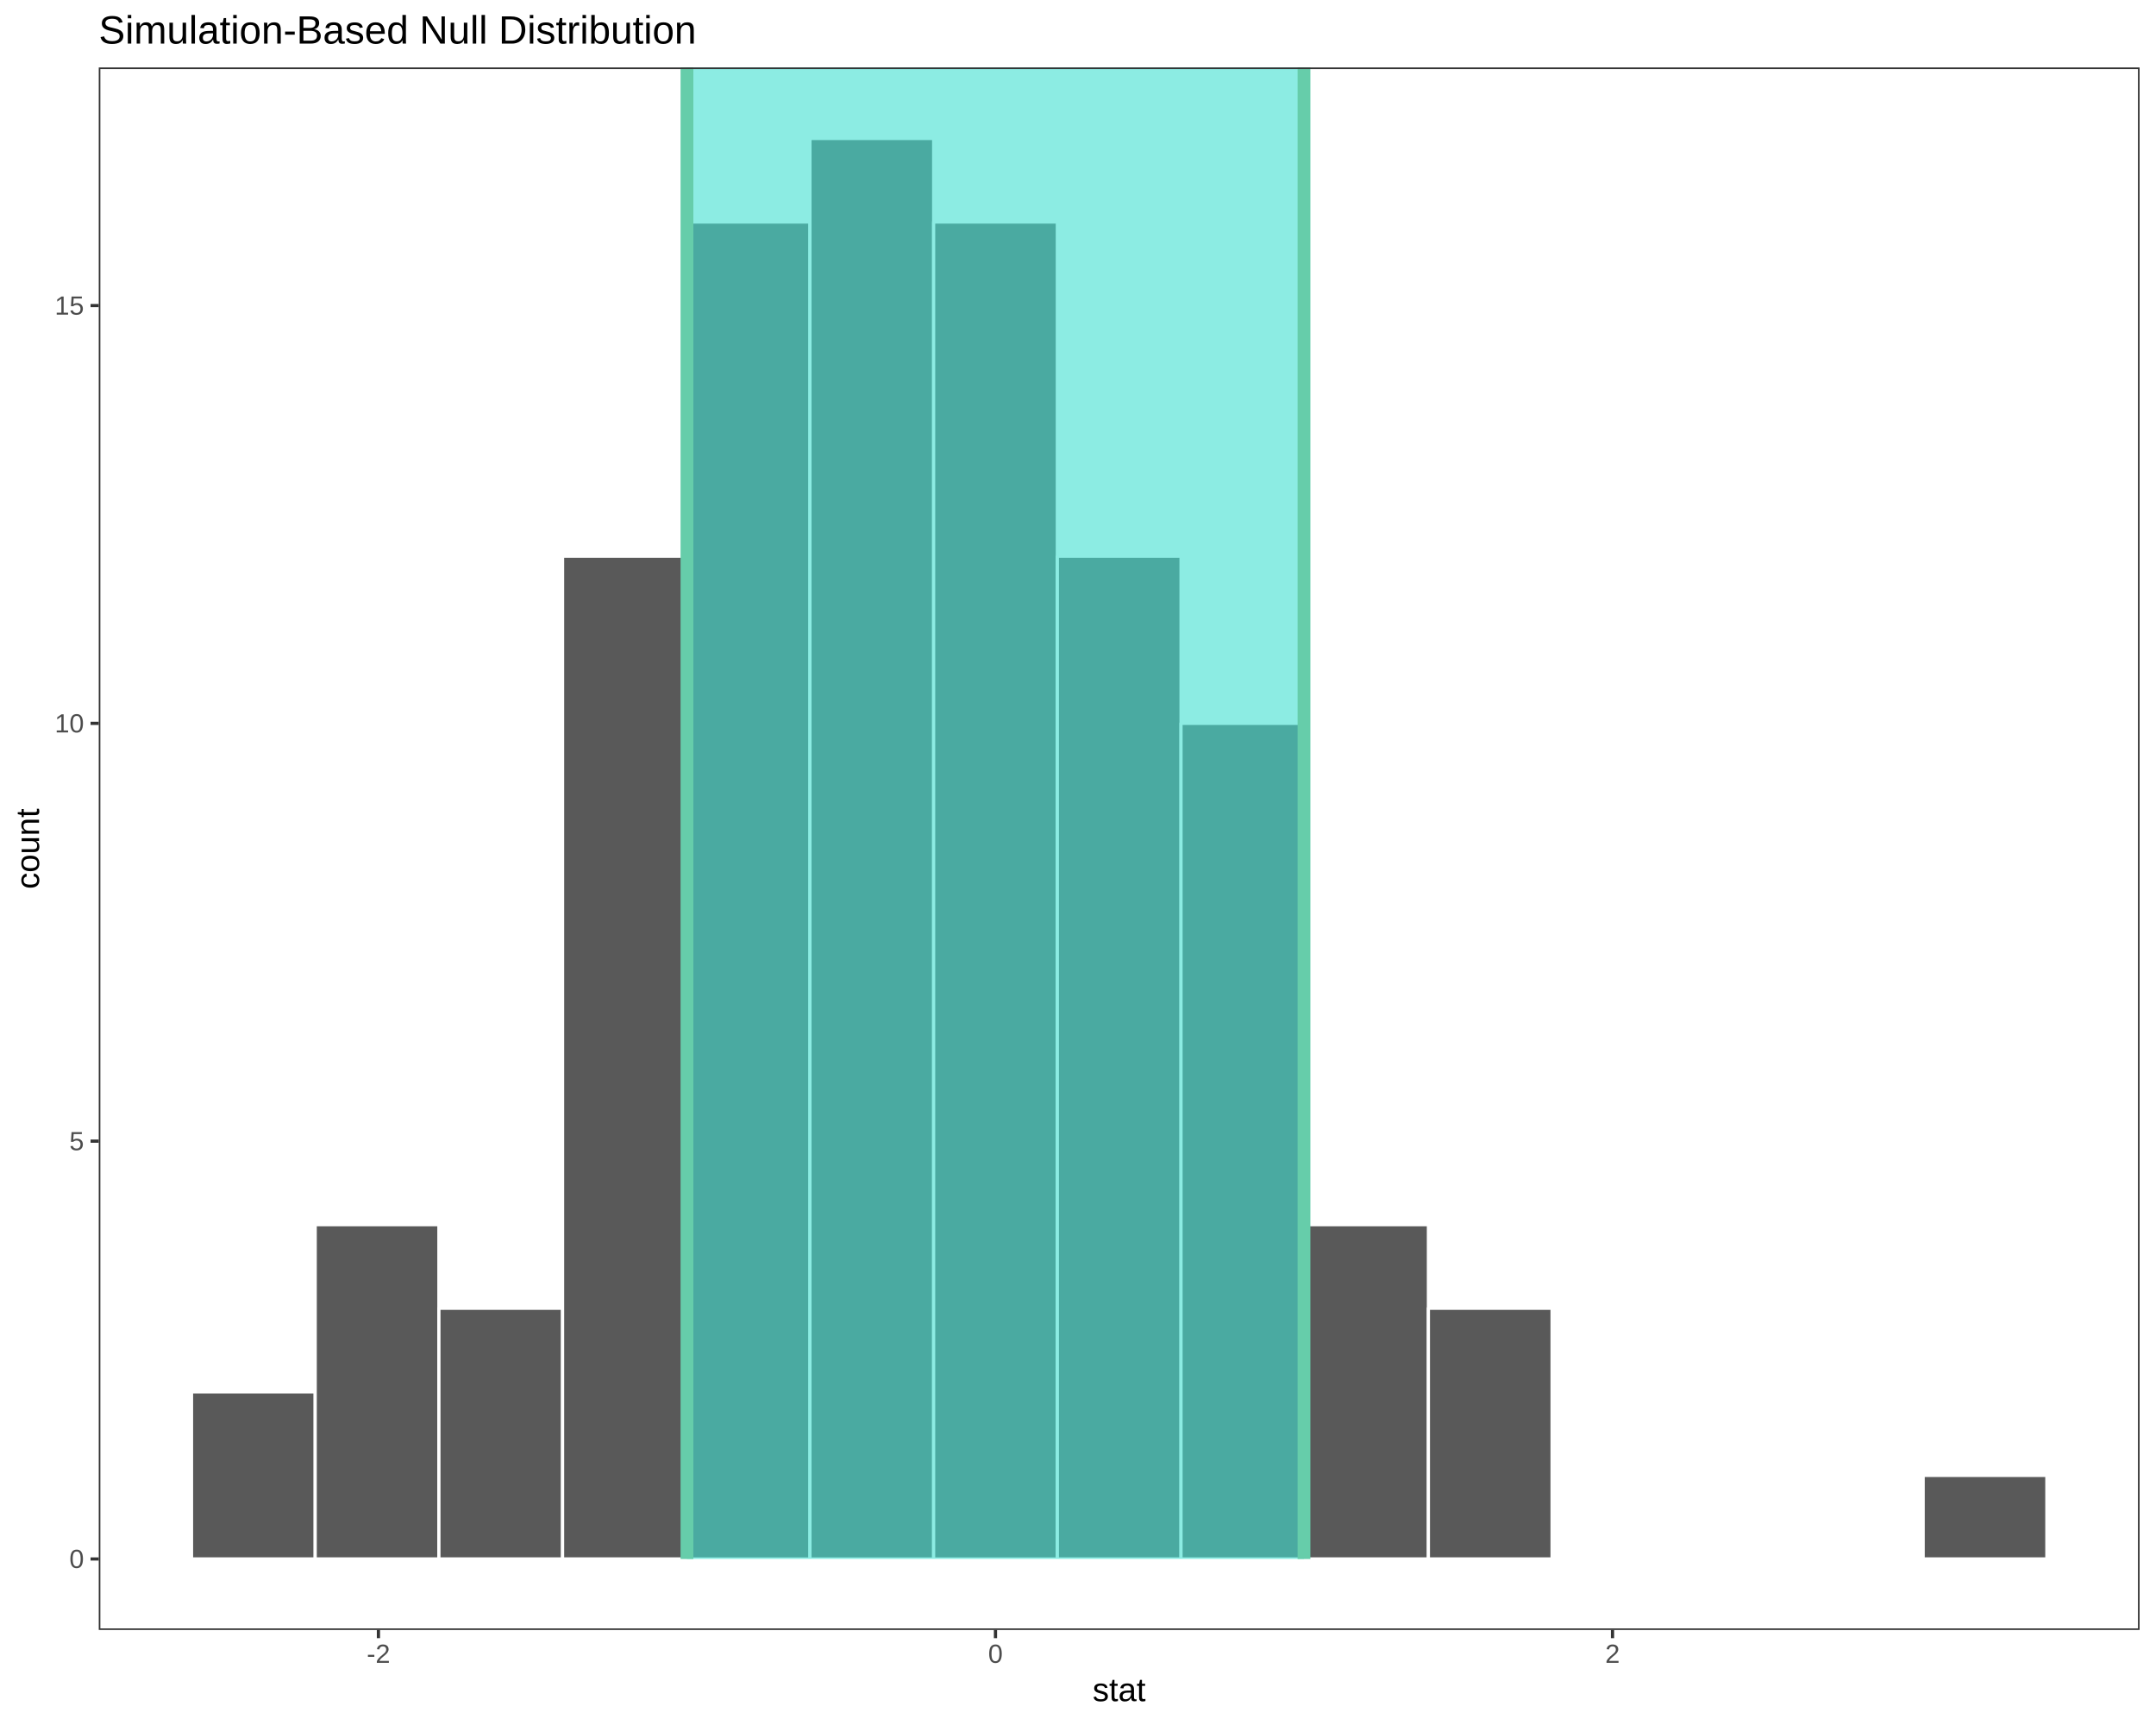
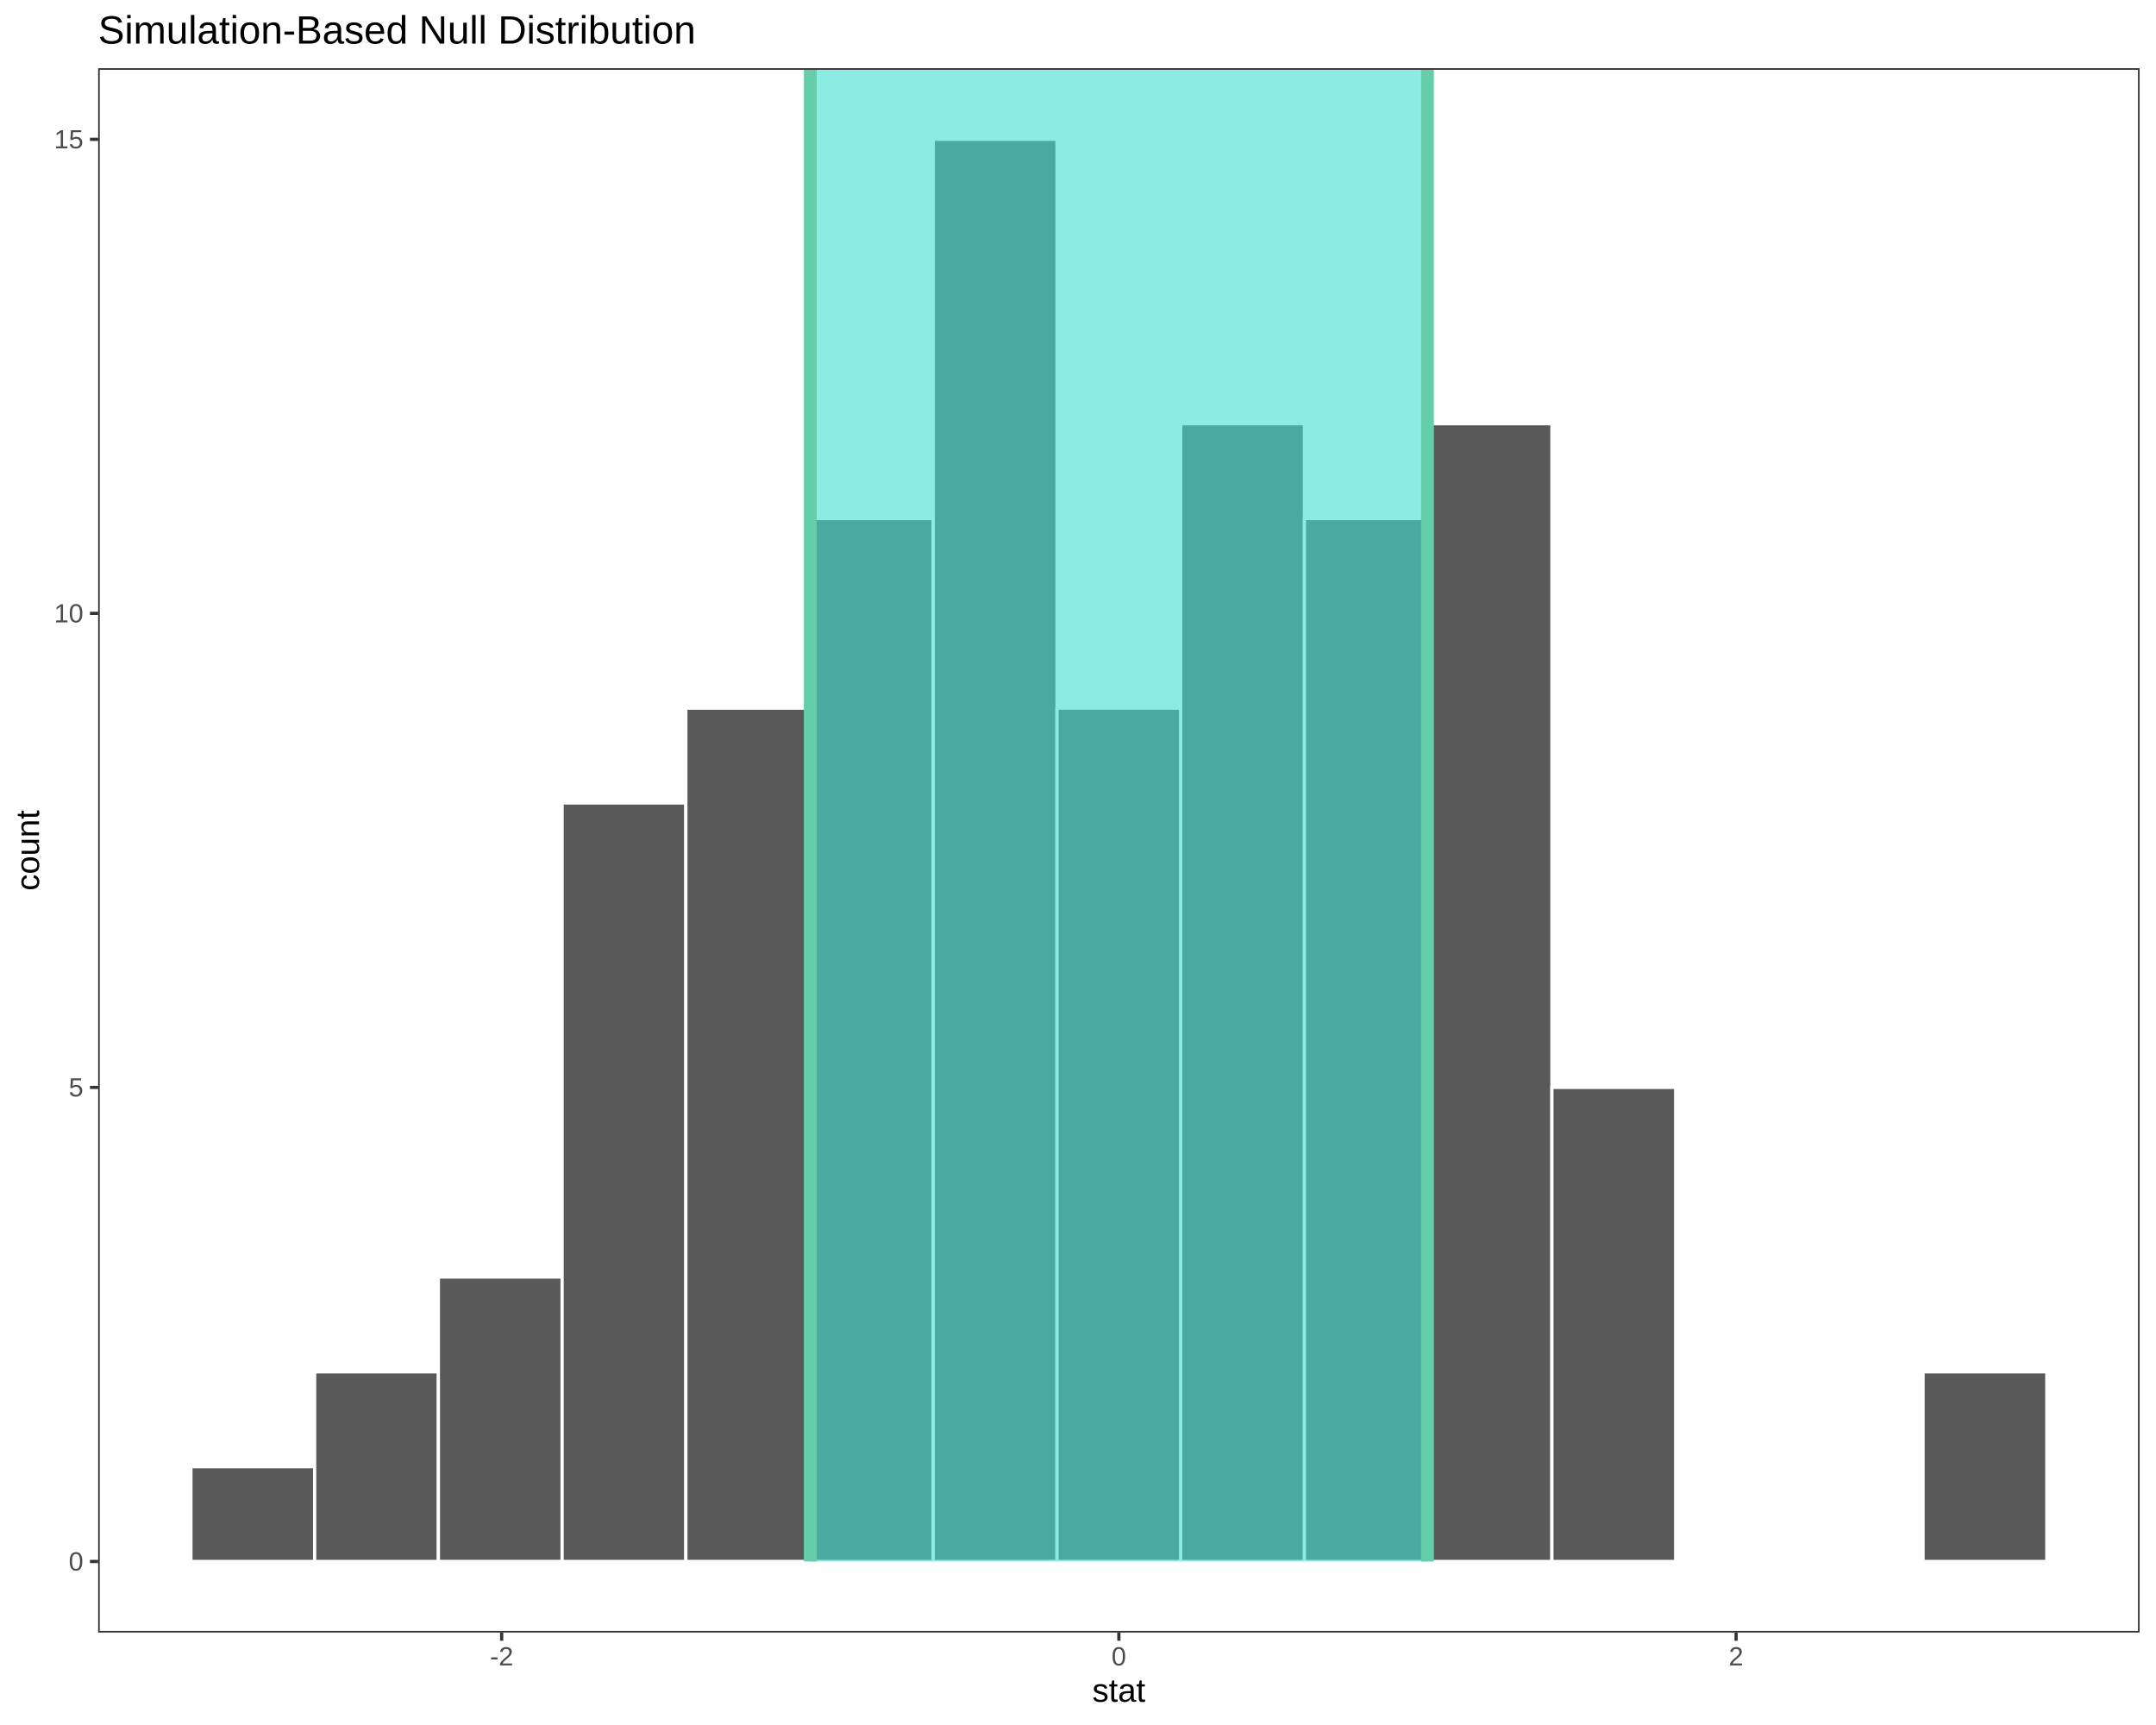
<svg xmlns="http://www.w3.org/2000/svg" viewBox="0 0 720.00 576.00">
  <defs>
    <style type="text/css">
    line, polyline, polygon, path, rect, circle {
      fill: none;
      stroke: #000000;
      stroke-linecap: round;
      stroke-linejoin: round;
      stroke-miterlimit: 10.00;
    }
  </style>
  </defs>
  <rect width="100%" height="100%" style="stroke: none; fill: #FFFFFF;" />
  <rect x="0.00" y="0.00" width="720.00" height="576.00" style="stroke-width: 1.07; stroke: #FFFFFF; fill: #FFFFFF;" />
  <defs>
-     <clipPath id="cpMzIuOTh8NzE0LjUyfDU0NC4yN3wyMi41Mg==">
-       <rect x="32.98" y="22.52" width="681.54" height="521.75" />
+     <clipPath id="cpMzIuNzh8NzE0LjUyfDU0NS4xM3wyMi43Nw==">
+       <rect x="32.78" y="22.77" width="681.74" height="522.36" />
    </clipPath>
  </defs>
-   <rect x="32.98" y="22.52" width="681.54" height="521.75" style="stroke-width: 1.07; stroke: none; fill: #FFFFFF;" clip-path="url(#cpMzIuOTh8NzE0LjUyfDU0NC4yN3wyMi41Mg==)" />
-   <rect x="63.96" y="464.75" width="41.31" height="55.80" style="stroke-width: 1.07; stroke: #FFFFFF; stroke-linecap: butt; fill: #595959;" clip-path="url(#cpMzIuOTh8NzE0LjUyfDU0NC4yN3wyMi41Mg==)" />
-   <rect x="105.26" y="408.95" width="41.31" height="111.60" style="stroke-width: 1.07; stroke: #FFFFFF; stroke-linecap: butt; fill: #595959;" clip-path="url(#cpMzIuOTh8NzE0LjUyfDU0NC4yN3wyMi41Mg==)" />
-   <rect x="146.57" y="436.85" width="41.31" height="83.70" style="stroke-width: 1.07; stroke: #FFFFFF; stroke-linecap: butt; fill: #595959;" clip-path="url(#cpMzIuOTh8NzE0LjUyfDU0NC4yN3wyMi41Mg==)" />
-   <rect x="187.87" y="185.74" width="41.31" height="334.81" style="stroke-width: 1.07; stroke: #FFFFFF; stroke-linecap: butt; fill: #595959;" clip-path="url(#cpMzIuOTh8NzE0LjUyfDU0NC4yN3wyMi41Mg==)" />
-   <rect x="229.18" y="74.14" width="41.31" height="446.42" style="stroke-width: 1.07; stroke: #FFFFFF; stroke-linecap: butt; fill: #595959;" clip-path="url(#cpMzIuOTh8NzE0LjUyfDU0NC4yN3wyMi41Mg==)" />
-   <rect x="270.49" y="46.24" width="41.31" height="474.32" style="stroke-width: 1.07; stroke: #FFFFFF; stroke-linecap: butt; fill: #595959;" clip-path="url(#cpMzIuOTh8NzE0LjUyfDU0NC4yN3wyMi41Mg==)" />
-   <rect x="311.79" y="74.14" width="41.31" height="446.42" style="stroke-width: 1.07; stroke: #FFFFFF; stroke-linecap: butt; fill: #595959;" clip-path="url(#cpMzIuOTh8NzE0LjUyfDU0NC4yN3wyMi41Mg==)" />
-   <rect x="353.10" y="185.74" width="41.31" height="334.81" style="stroke-width: 1.07; stroke: #FFFFFF; stroke-linecap: butt; fill: #595959;" clip-path="url(#cpMzIuOTh8NzE0LjUyfDU0NC4yN3wyMi41Mg==)" />
-   <rect x="394.40" y="241.54" width="41.31" height="279.01" style="stroke-width: 1.07; stroke: #FFFFFF; stroke-linecap: butt; fill: #595959;" clip-path="url(#cpMzIuOTh8NzE0LjUyfDU0NC4yN3wyMi41Mg==)" />
-   <rect x="435.71" y="408.95" width="41.31" height="111.60" style="stroke-width: 1.07; stroke: #FFFFFF; stroke-linecap: butt; fill: #595959;" clip-path="url(#cpMzIuOTh8NzE0LjUyfDU0NC4yN3wyMi41Mg==)" />
-   <rect x="477.01" y="436.85" width="41.31" height="83.70" style="stroke-width: 1.07; stroke: #FFFFFF; stroke-linecap: butt; fill: #595959;" clip-path="url(#cpMzIuOTh8NzE0LjUyfDU0NC4yN3wyMi41Mg==)" />
-   <rect x="518.32" y="520.56" width="41.31" height="0.00" style="stroke-width: 1.07; stroke: #FFFFFF; stroke-linecap: butt; fill: #595959;" clip-path="url(#cpMzIuOTh8NzE0LjUyfDU0NC4yN3wyMi41Mg==)" />
-   <rect x="559.62" y="520.56" width="41.31" height="0.00" style="stroke-width: 1.07; stroke: #FFFFFF; stroke-linecap: butt; fill: #595959;" clip-path="url(#cpMzIuOTh8NzE0LjUyfDU0NC4yN3wyMi41Mg==)" />
-   <rect x="600.93" y="520.56" width="41.31" height="0.00" style="stroke-width: 1.07; stroke: #FFFFFF; stroke-linecap: butt; fill: #595959;" clip-path="url(#cpMzIuOTh8NzE0LjUyfDU0NC4yN3wyMi41Mg==)" />
-   <rect x="642.24" y="492.65" width="41.31" height="27.90" style="stroke-width: 1.07; stroke: #FFFFFF; stroke-linecap: butt; fill: #595959;" clip-path="url(#cpMzIuOTh8NzE0LjUyfDU0NC4yN3wyMi41Mg==)" />
-   <rect x="229.41" y="22.52" width="206.06" height="498.03" style="stroke-width: 1.07; stroke: none; stroke-linecap: butt; fill: #40E0D0; fill-opacity: 0.60;" clip-path="url(#cpMzIuOTh8NzE0LjUyfDU0NC4yN3wyMi41Mg==)" />
-   <line x1="229.41" y1="520.56" x2="229.41" y2="22.52" style="stroke-width: 4.27; stroke: #66CDAA; stroke-linecap: butt;" clip-path="url(#cpMzIuOTh8NzE0LjUyfDU0NC4yN3wyMi41Mg==)" />
-   <line x1="435.47" y1="520.56" x2="435.47" y2="22.52" style="stroke-width: 4.27; stroke: #66CDAA; stroke-linecap: butt;" clip-path="url(#cpMzIuOTh8NzE0LjUyfDU0NC4yN3wyMi41Mg==)" />
-   <rect x="32.98" y="22.52" width="681.54" height="521.75" style="stroke-width: 1.07; stroke: #333333;" clip-path="url(#cpMzIuOTh8NzE0LjUyfDU0NC4yN3wyMi41Mg==)" />
+   <rect x="32.78" y="22.77" width="681.74" height="522.36" style="stroke-width: 1.07; stroke: none; fill: #FFFFFF;" clip-path="url(#cpMzIuNzh8NzE0LjUyfDU0NS4xM3wyMi43Nw==)" />
+   <rect x="63.76" y="489.73" width="41.32" height="31.66" style="stroke-width: 1.07; stroke: #FFFFFF; stroke-linecap: square; stroke-linejoin: miter; fill: #595959;" clip-path="url(#cpMzIuNzh8NzE0LjUyfDU0NS4xM3wyMi43Nw==)" />
+   <rect x="105.08" y="458.07" width="41.32" height="63.32" style="stroke-width: 1.07; stroke: #FFFFFF; stroke-linecap: square; stroke-linejoin: miter; fill: #595959;" clip-path="url(#cpMzIuNzh8NzE0LjUyfDU0NS4xM3wyMi43Nw==)" />
+   <rect x="146.40" y="426.41" width="41.32" height="94.97" style="stroke-width: 1.07; stroke: #FFFFFF; stroke-linecap: square; stroke-linejoin: miter; fill: #595959;" clip-path="url(#cpMzIuNzh8NzE0LjUyfDU0NS4xM3wyMi43Nw==)" />
+   <rect x="187.72" y="268.12" width="41.32" height="253.27" style="stroke-width: 1.07; stroke: #FFFFFF; stroke-linecap: square; stroke-linejoin: miter; fill: #595959;" clip-path="url(#cpMzIuNzh8NzE0LjUyfDU0NS4xM3wyMi43Nw==)" />
+   <rect x="229.04" y="236.46" width="41.32" height="284.92" style="stroke-width: 1.07; stroke: #FFFFFF; stroke-linecap: square; stroke-linejoin: miter; fill: #595959;" clip-path="url(#cpMzIuNzh8NzE0LjUyfDU0NS4xM3wyMi43Nw==)" />
+   <rect x="270.35" y="173.15" width="41.32" height="348.24" style="stroke-width: 1.07; stroke: #FFFFFF; stroke-linecap: square; stroke-linejoin: miter; fill: #595959;" clip-path="url(#cpMzIuNzh8NzE0LjUyfDU0NS4xM3wyMi43Nw==)" />
+   <rect x="311.67" y="46.52" width="41.32" height="474.87" style="stroke-width: 1.07; stroke: #FFFFFF; stroke-linecap: square; stroke-linejoin: miter; fill: #595959;" clip-path="url(#cpMzIuNzh8NzE0LjUyfDU0NS4xM3wyMi43Nw==)" />
+   <rect x="352.99" y="236.46" width="41.32" height="284.92" style="stroke-width: 1.07; stroke: #FFFFFF; stroke-linecap: square; stroke-linejoin: miter; fill: #595959;" clip-path="url(#cpMzIuNzh8NzE0LjUyfDU0NS4xM3wyMi43Nw==)" />
+   <rect x="394.31" y="141.49" width="41.32" height="379.90" style="stroke-width: 1.07; stroke: #FFFFFF; stroke-linecap: square; stroke-linejoin: miter; fill: #595959;" clip-path="url(#cpMzIuNzh8NzE0LjUyfDU0NS4xM3wyMi43Nw==)" />
+   <rect x="435.62" y="173.15" width="41.32" height="348.24" style="stroke-width: 1.07; stroke: #FFFFFF; stroke-linecap: square; stroke-linejoin: miter; fill: #595959;" clip-path="url(#cpMzIuNzh8NzE0LjUyfDU0NS4xM3wyMi43Nw==)" />
+   <rect x="476.94" y="141.49" width="41.32" height="379.90" style="stroke-width: 1.07; stroke: #FFFFFF; stroke-linecap: square; stroke-linejoin: miter; fill: #595959;" clip-path="url(#cpMzIuNzh8NzE0LjUyfDU0NS4xM3wyMi43Nw==)" />
+   <rect x="518.26" y="363.10" width="41.32" height="158.29" style="stroke-width: 1.07; stroke: #FFFFFF; stroke-linecap: square; stroke-linejoin: miter; fill: #595959;" clip-path="url(#cpMzIuNzh8NzE0LjUyfDU0NS4xM3wyMi43Nw==)" />
+   <rect x="559.58" y="521.39" width="41.32" height="0.00" style="stroke-width: 1.07; stroke: #FFFFFF; stroke-linecap: square; stroke-linejoin: miter; fill: #595959;" clip-path="url(#cpMzIuNzh8NzE0LjUyfDU0NS4xM3wyMi43Nw==)" />
+   <rect x="600.90" y="521.39" width="41.32" height="0.00" style="stroke-width: 1.07; stroke: #FFFFFF; stroke-linecap: square; stroke-linejoin: miter; fill: #595959;" clip-path="url(#cpMzIuNzh8NzE0LjUyfDU0NS4xM3wyMi43Nw==)" />
+   <rect x="642.21" y="458.07" width="41.32" height="63.32" style="stroke-width: 1.07; stroke: #FFFFFF; stroke-linecap: square; stroke-linejoin: miter; fill: #595959;" clip-path="url(#cpMzIuNzh8NzE0LjUyfDU0NS4xM3wyMi43Nw==)" />
+   <rect x="270.59" y="22.77" width="206.12" height="498.62" style="stroke-width: 1.07; stroke: none; stroke-linecap: square; stroke-linejoin: miter; fill: #40E0D0; fill-opacity: 0.60;" clip-path="url(#cpMzIuNzh8NzE0LjUyfDU0NS4xM3wyMi43Nw==)" />
+   <line x1="270.59" y1="521.39" x2="270.59" y2="22.77" style="stroke-width: 4.27; stroke: #66CDAA; stroke-linecap: butt;" clip-path="url(#cpMzIuNzh8NzE0LjUyfDU0NS4xM3wyMi43Nw==)" />
+   <line x1="476.71" y1="521.39" x2="476.71" y2="22.77" style="stroke-width: 4.27; stroke: #66CDAA; stroke-linecap: butt;" clip-path="url(#cpMzIuNzh8NzE0LjUyfDU0NS4xM3wyMi43Nw==)" />
+   <rect x="32.78" y="22.77" width="681.74" height="522.36" style="stroke-width: 1.07; stroke: #333333;" clip-path="url(#cpMzIuNzh8NzE0LjUyfDU0NS4xM3wyMi43Nw==)" />
  <defs>
    <clipPath id="cpMC4wMHw3MjAuMDB8NTc2LjAwfDAuMDA=">
      <rect x="0.00" y="0.00" width="720.00" height="576.00" />
    </clipPath>
  </defs>
  <g clip-path="url(#cpMC4wMHw3MjAuMDB8NTc2LjAwfDAuMDA=)">
-     <text x="23.16" y="523.58" style="font-size: 8.80px; fill: #4D4D4D; font-family: Liberation Sans;" textLength="4.89px" lengthAdjust="spacingAndGlyphs">0</text>
+     <text x="22.95" y="524.41" style="font-size: 8.80px; fill: #4D4D4D; font-family: Liberation Sans;" textLength="4.89px" lengthAdjust="spacingAndGlyphs">0</text>
  </g>
  <g clip-path="url(#cpMC4wMHw3MjAuMDB8NTc2LjAwfDAuMDA=)">
-     <text x="23.16" y="384.07" style="font-size: 8.80px; fill: #4D4D4D; font-family: Liberation Sans;" textLength="4.89px" lengthAdjust="spacingAndGlyphs">5</text>
+     <text x="22.95" y="366.12" style="font-size: 8.80px; fill: #4D4D4D; font-family: Liberation Sans;" textLength="4.89px" lengthAdjust="spacingAndGlyphs">5</text>
  </g>
  <g clip-path="url(#cpMC4wMHw3MjAuMDB8NTc2LjAwfDAuMDA=)">
-     <text x="18.27" y="244.57" style="font-size: 8.80px; fill: #4D4D4D; font-family: Liberation Sans;" textLength="9.78px" lengthAdjust="spacingAndGlyphs">10</text>
+     <text x="18.06" y="207.83" style="font-size: 8.80px; fill: #4D4D4D; font-family: Liberation Sans;" textLength="9.78px" lengthAdjust="spacingAndGlyphs">10</text>
  </g>
  <g clip-path="url(#cpMC4wMHw3MjAuMDB8NTc2LjAwfDAuMDA=)">
-     <text x="18.27" y="105.06" style="font-size: 8.80px; fill: #4D4D4D; font-family: Liberation Sans;" textLength="9.78px" lengthAdjust="spacingAndGlyphs">15</text>
+     <text x="18.06" y="49.54" style="font-size: 8.80px; fill: #4D4D4D; font-family: Liberation Sans;" textLength="9.78px" lengthAdjust="spacingAndGlyphs">15</text>
  </g>
-   <polyline points="30.24,520.56 32.98,520.56 " style="stroke-width: 1.07; stroke: #333333; stroke-linecap: butt;" clip-path="url(#cpMC4wMHw3MjAuMDB8NTc2LjAwfDAuMDA=)" />
-   <polyline points="30.24,381.05 32.98,381.05 " style="stroke-width: 1.07; stroke: #333333; stroke-linecap: butt;" clip-path="url(#cpMC4wMHw3MjAuMDB8NTc2LjAwfDAuMDA=)" />
-   <polyline points="30.24,241.54 32.98,241.54 " style="stroke-width: 1.07; stroke: #333333; stroke-linecap: butt;" clip-path="url(#cpMC4wMHw3MjAuMDB8NTc2LjAwfDAuMDA=)" />
-   <polyline points="30.24,102.04 32.98,102.04 " style="stroke-width: 1.07; stroke: #333333; stroke-linecap: butt;" clip-path="url(#cpMC4wMHw3MjAuMDB8NTc2LjAwfDAuMDA=)" />
-   <polyline points="126.38,547.01 126.38,544.27 " style="stroke-width: 1.07; stroke: #333333; stroke-linecap: butt;" clip-path="url(#cpMC4wMHw3MjAuMDB8NTc2LjAwfDAuMDA=)" />
-   <polyline points="332.44,547.01 332.44,544.27 " style="stroke-width: 1.07; stroke: #333333; stroke-linecap: butt;" clip-path="url(#cpMC4wMHw3MjAuMDB8NTc2LjAwfDAuMDA=)" />
-   <polyline points="538.50,547.01 538.50,544.27 " style="stroke-width: 1.07; stroke: #333333; stroke-linecap: butt;" clip-path="url(#cpMC4wMHw3MjAuMDB8NTc2LjAwfDAuMDA=)" />
+   <polyline points="30.04,521.39 32.78,521.39 " style="stroke-width: 1.07; stroke: #333333; stroke-linecap: butt;" clip-path="url(#cpMC4wMHw3MjAuMDB8NTc2LjAwfDAuMDA=)" />
+   <polyline points="30.04,363.10 32.78,363.10 " style="stroke-width: 1.07; stroke: #333333; stroke-linecap: butt;" clip-path="url(#cpMC4wMHw3MjAuMDB8NTc2LjAwfDAuMDA=)" />
+   <polyline points="30.04,204.81 32.78,204.81 " style="stroke-width: 1.07; stroke: #333333; stroke-linecap: butt;" clip-path="url(#cpMC4wMHw3MjAuMDB8NTc2LjAwfDAuMDA=)" />
+   <polyline points="30.04,46.52 32.78,46.52 " style="stroke-width: 1.07; stroke: #333333; stroke-linecap: butt;" clip-path="url(#cpMC4wMHw3MjAuMDB8NTc2LjAwfDAuMDA=)" />
+   <polyline points="167.53,547.87 167.53,545.13 " style="stroke-width: 1.07; stroke: #333333; stroke-linecap: butt;" clip-path="url(#cpMC4wMHw3MjAuMDB8NTc2LjAwfDAuMDA=)" />
+   <polyline points="373.65,547.87 373.65,545.13 " style="stroke-width: 1.07; stroke: #333333; stroke-linecap: butt;" clip-path="url(#cpMC4wMHw3MjAuMDB8NTc2LjAwfDAuMDA=)" />
+   <polyline points="579.77,547.87 579.77,545.13 " style="stroke-width: 1.07; stroke: #333333; stroke-linecap: butt;" clip-path="url(#cpMC4wMHw3MjAuMDB8NTc2LjAwfDAuMDA=)" />
  <g clip-path="url(#cpMC4wMHw3MjAuMDB8NTc2LjAwfDAuMDA=)">
-     <text x="122.48" y="555.25" style="font-size: 8.80px; fill: #4D4D4D; font-family: Liberation Sans;" textLength="7.81px" lengthAdjust="spacingAndGlyphs">-2</text>
+     <text x="163.62" y="556.11" style="font-size: 8.80px; fill: #4D4D4D; font-family: Liberation Sans;" textLength="7.81px" lengthAdjust="spacingAndGlyphs">-2</text>
  </g>
  <g clip-path="url(#cpMC4wMHw3MjAuMDB8NTc2LjAwfDAuMDA=)">
-     <text x="330.00" y="555.25" style="font-size: 8.80px; fill: #4D4D4D; font-family: Liberation Sans;" textLength="4.89px" lengthAdjust="spacingAndGlyphs">0</text>
+     <text x="371.20" y="556.11" style="font-size: 8.80px; fill: #4D4D4D; font-family: Liberation Sans;" textLength="4.89px" lengthAdjust="spacingAndGlyphs">0</text>
  </g>
  <g clip-path="url(#cpMC4wMHw3MjAuMDB8NTc2LjAwfDAuMDA=)">
-     <text x="536.06" y="555.25" style="font-size: 8.80px; fill: #4D4D4D; font-family: Liberation Sans;" textLength="4.89px" lengthAdjust="spacingAndGlyphs">2</text>
+     <text x="577.32" y="556.11" style="font-size: 8.80px; fill: #4D4D4D; font-family: Liberation Sans;" textLength="4.89px" lengthAdjust="spacingAndGlyphs">2</text>
  </g>
  <g clip-path="url(#cpMC4wMHw3MjAuMDB8NTc2LjAwfDAuMDA=)">
-     <text x="364.87" y="568.04" style="font-size: 11.00px; font-family: Liberation Sans;" textLength="17.75px" lengthAdjust="spacingAndGlyphs">stat</text>
+     <text x="364.77" y="568.24" style="font-size: 11.00px; font-family: Liberation Sans;" textLength="17.75px" lengthAdjust="spacingAndGlyphs">stat</text>
  </g>
  <g clip-path="url(#cpMC4wMHw3MjAuMDB8NTc2LjAwfDAuMDA=)">
-     <text transform="translate(13.04,296.87) rotate(-90)" style="font-size: 11.00px; font-family: Liberation Sans;" textLength="26.94px" lengthAdjust="spacingAndGlyphs">count</text>
+     <text transform="translate(13.04,297.42) rotate(-90)" style="font-size: 11.00px; font-family: Liberation Sans;" textLength="26.94px" lengthAdjust="spacingAndGlyphs">count</text>
  </g>
  <g clip-path="url(#cpMC4wMHw3MjAuMDB8NTc2LjAwfDAuMDA=)">
-     <text x="32.98" y="14.56" style="font-size: 13.20px; font-family: Liberation Sans;" textLength="199.33px" lengthAdjust="spacingAndGlyphs">Simulation-Based Null Distribution</text>
+     <text x="32.78" y="14.56" style="font-size: 13.20px; font-family: Liberation Sans;" textLength="199.33px" lengthAdjust="spacingAndGlyphs">Simulation-Based Null Distribution</text>
  </g>
</svg>
